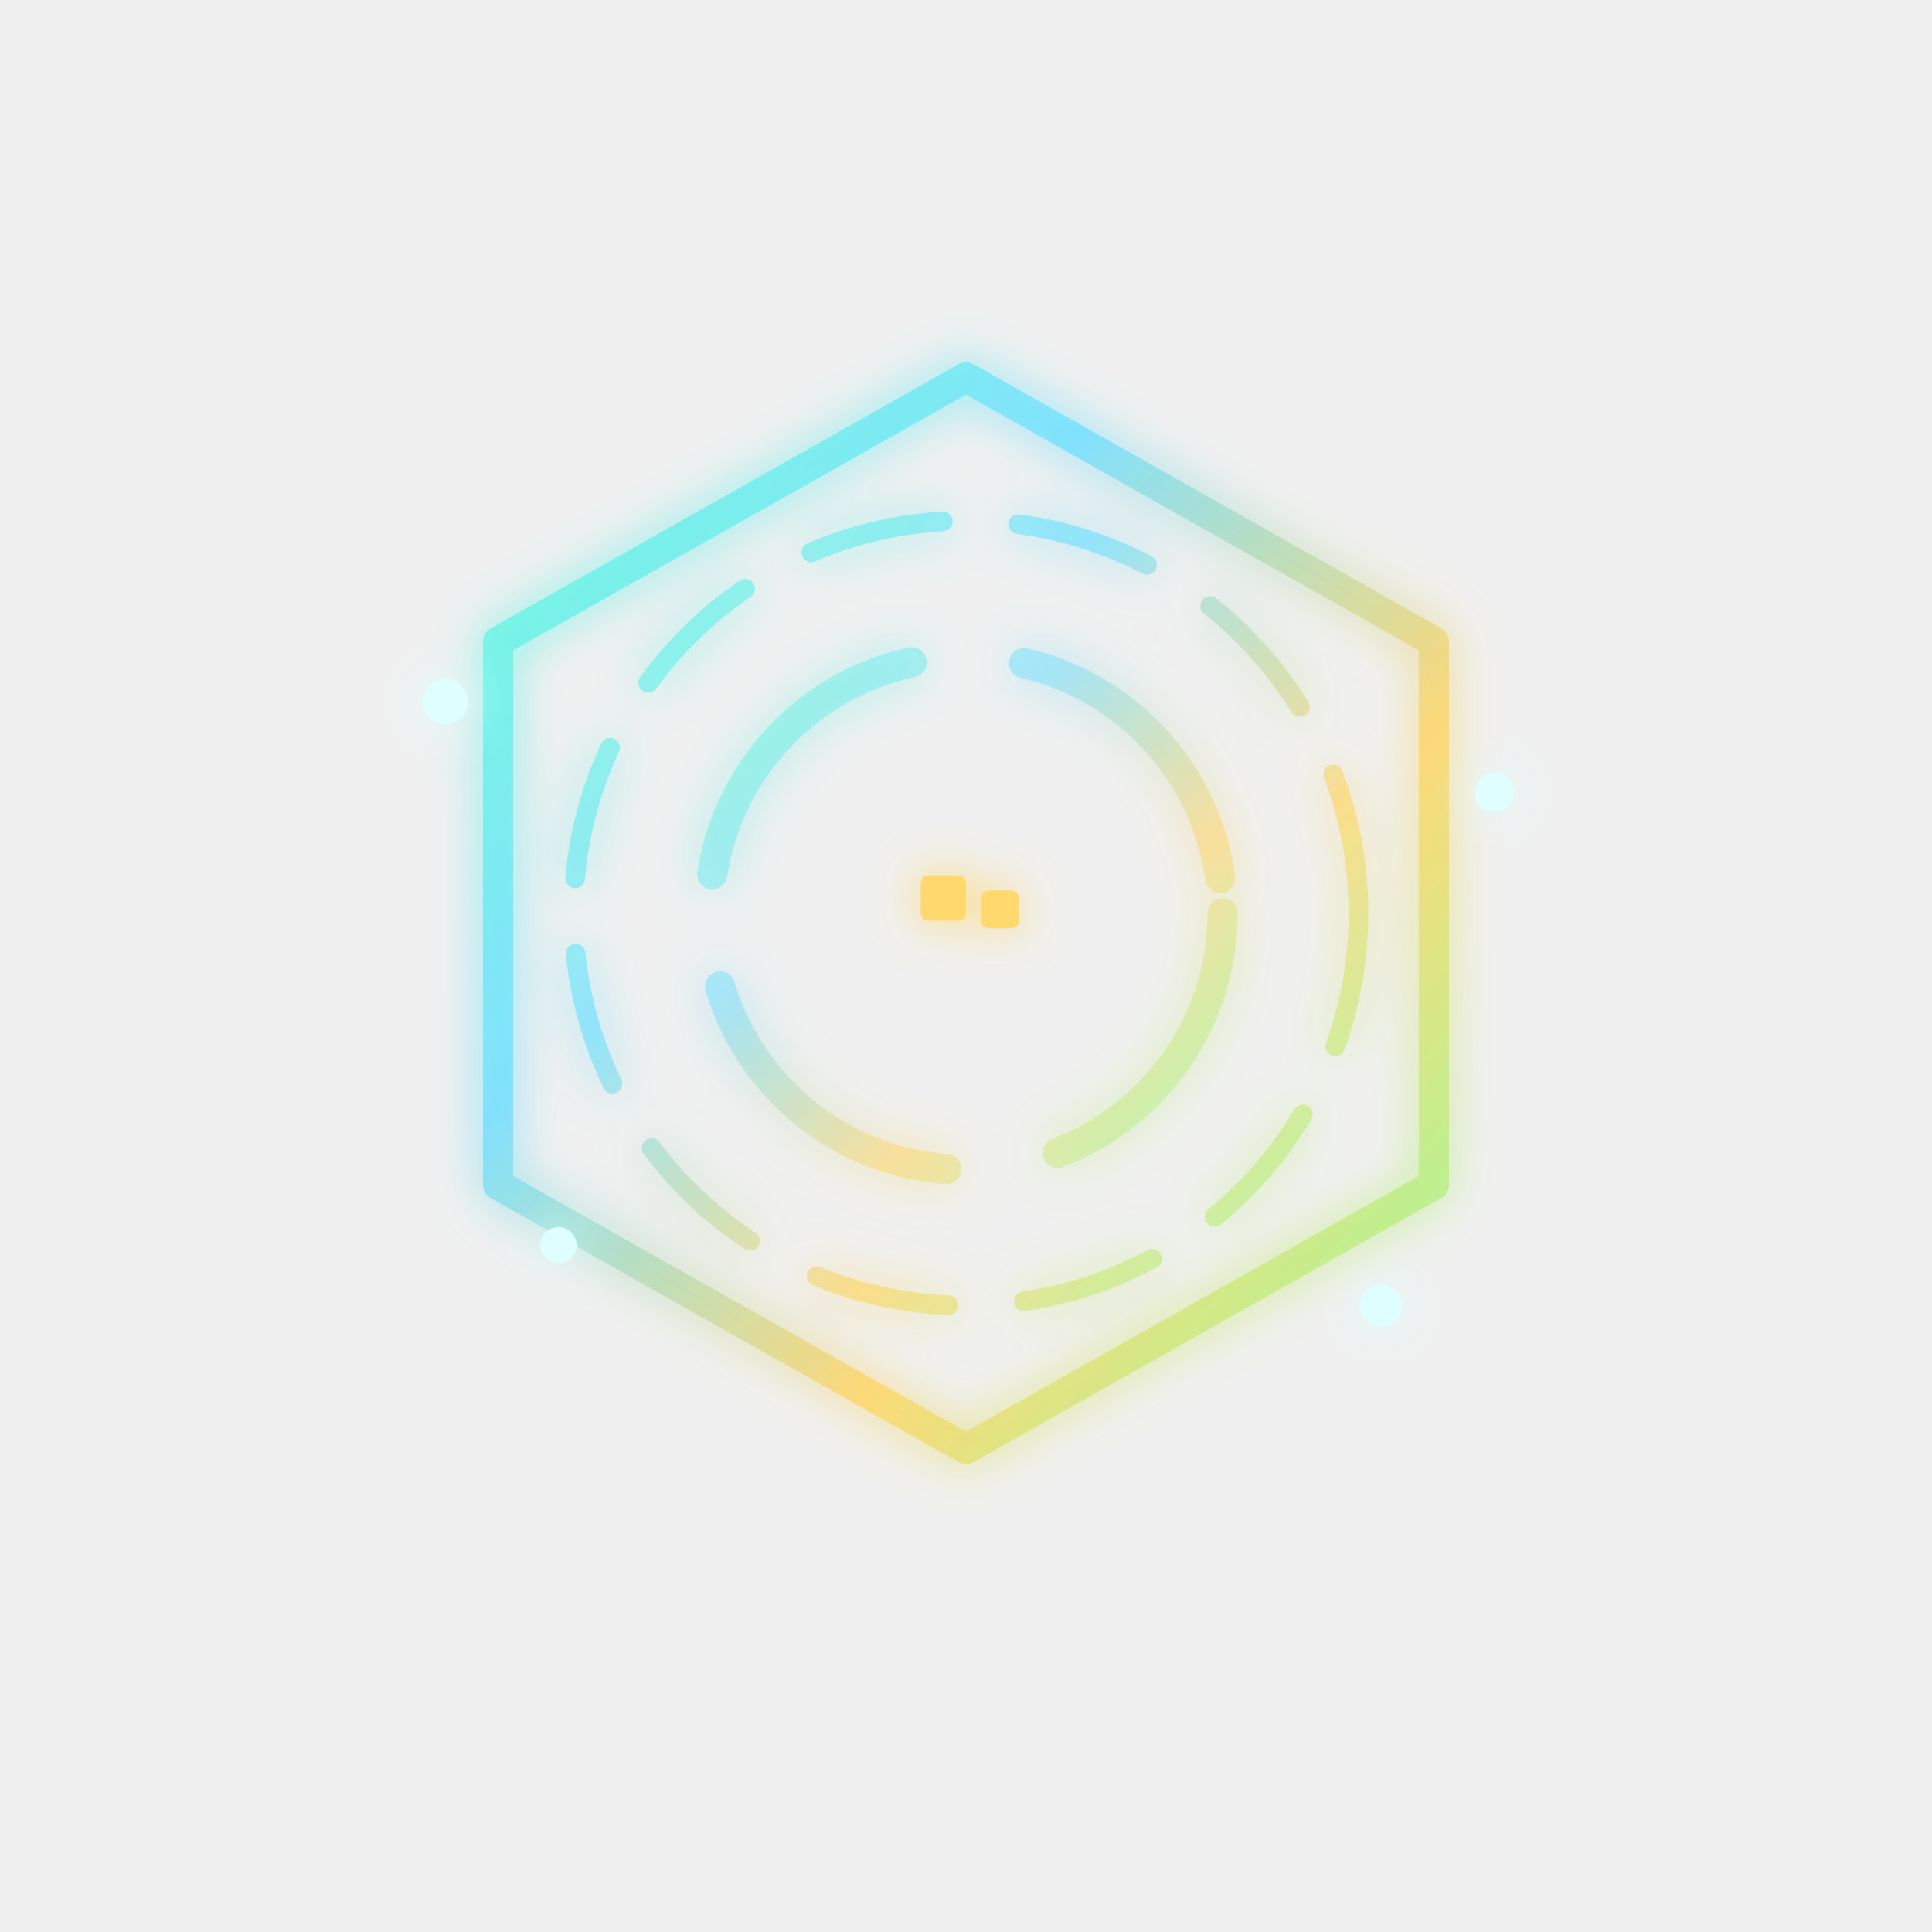
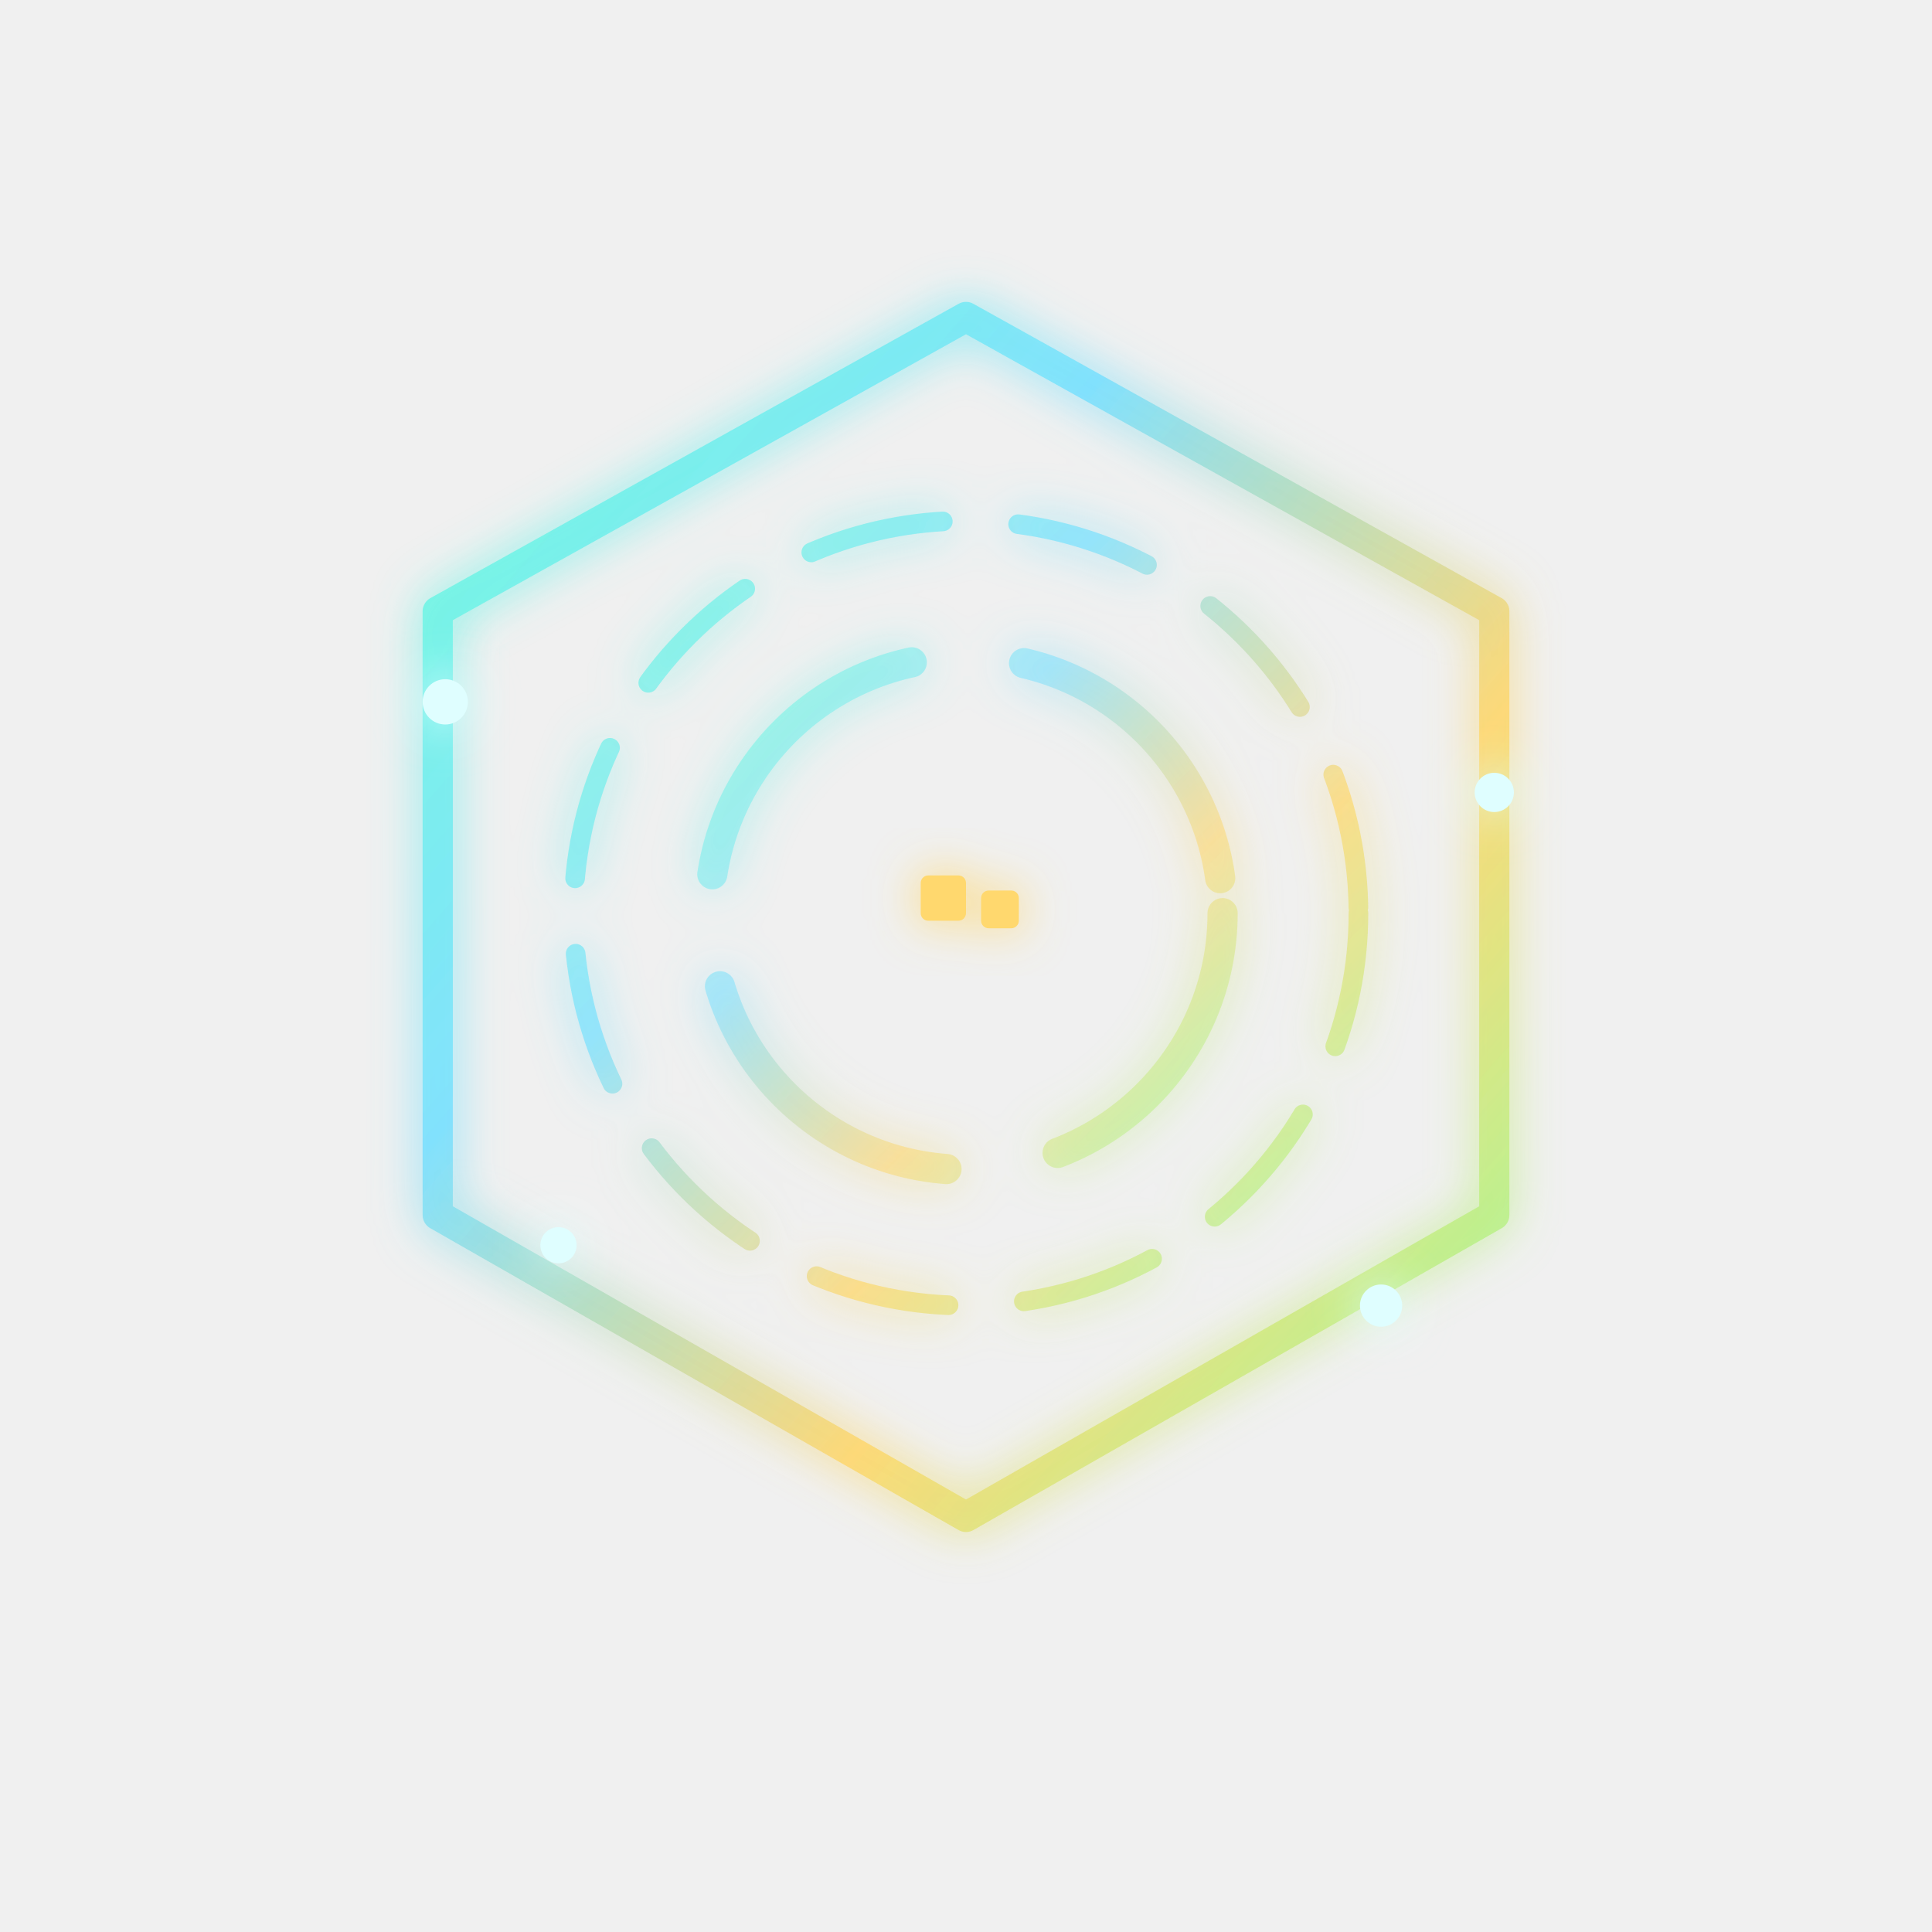
<svg xmlns="http://www.w3.org/2000/svg" viewBox="0 0 256 256">
  <defs>
    <radialGradient id="p-core" cx="50%" cy="50%" r="50%">
      <stop offset="0" stop-color="#ffffff" />
      <stop offset=".17" stop-color="#eaffff" />
      <stop offset=".38" stop-color="#6cf2e8" />
      <stop offset=".67" stop-color="#32bfff" />
      <stop offset="1" stop-color="#167bd7" stop-opacity="0" />
    </radialGradient>
    <linearGradient id="p-spectrum" x1="0" y1="0" x2="1" y2="1">
      <stop offset="0" stop-color="#5fffd6" />
      <stop offset=".34" stop-color="#72dfff" />
      <stop offset=".67" stop-color="#ffd666" />
      <stop offset="1" stop-color="#8dff91" />
    </linearGradient>
    <filter id="p-glow" x="-90%" y="-90%" width="280%" height="280%">
      <feGaussianBlur stdDeviation="3.2" result="b" />
      <feMerge>
        <feMergeNode in="b" />
        <feMergeNode in="SourceGraphic" />
      </feMerge>
    </filter>
    <filter id="p-soft" x="-100%" y="-100%" width="300%" height="300%">
      <feGaussianBlur stdDeviation="11" />
    </filter>
  </defs>
  <g stroke-linecap="round" stroke-linejoin="round">
    <ellipse cx="128" cy="136" rx="58" ry="18" fill="#50ddff" opacity="0" filter="url(#p-soft)">
      <animate attributeName="rx" values="68;54;22;4" dur=".96s" repeatCount="indefinite" />
      <animate attributeName="ry" values="22;16;9;2" dur=".96s" repeatCount="indefinite" />
      <animate attributeName="opacity" values="0;.30;.22;0" keyTimes="0;.18;.7;1" dur=".96s" repeatCount="indefinite" />
    </ellipse>
    <g fill="none" stroke="url(#p-spectrum)" filter="url(#p-glow)">
-       <polygon points="128,50 190,85 190,157 128,192 66,157 66,85" stroke-width="4" opacity=".8">
-         <animateTransform attributeName="transform" type="rotate" values="0 128 121;30 128 121;70 128 121" dur=".96s" repeatCount="indefinite" />
-         <animateTransform attributeName="transform" additive="sum" type="scale" values="1.12 1.12;.92 .92;.34 .34;.05 .05" keyTimes="0;.38;.77;1" dur=".96s" repeatCount="indefinite" />
+       <polygon points="128,42 198,81 198,161 128,201 58,161 58,81" stroke-width="4" opacity=".8">
+         <animateTransform attributeName="transform" type="rotate" values="0 128 121;24 128 121;54 128 121" dur=".96s" repeatCount="indefinite" />
+         <animate attributeName="points" values="128,42 198,81 198,161 128,201 58,161 58,81;128,68 176,95 176,149 128,176 80,149 80,95;128,101 145,111 145,131 128,141 111,131 111,111;128,118 133,120 133,124 128,127 123,124 123,120" keyTimes="0;.38;.77;1" dur=".96s" repeatCount="indefinite" />
        <animate attributeName="opacity" values=".04;.86;.58;0" keyTimes="0;.18;.62;1" dur=".96s" repeatCount="indefinite" />
      </polygon>
      <circle cx="128" cy="121" r="52" stroke-width="2.6" stroke-dasharray="18 10" opacity=".66">
        <animate attributeName="r" values="70;53;26;4" dur=".96s" repeatCount="indefinite" />
        <animate attributeName="stroke-dashoffset" values="0;-78;-150" dur=".96s" repeatCount="indefinite" />
        <animate attributeName="opacity" values="0;.72;.48;0" keyTimes="0;.15;.62;1" dur=".96s" repeatCount="indefinite" />
      </circle>
      <circle cx="128" cy="121" r="34" stroke-width="4" stroke-dasharray="41 15" opacity=".5">
        <animate attributeName="r" values="49;36;16;3" dur=".96s" repeatCount="indefinite" />
        <animate attributeName="stroke-dashoffset" values="70;0;-84" dur=".96s" repeatCount="indefinite" />
        <animate attributeName="opacity" values="0;.82;.55;0" keyTimes="0;.22;.64;1" dur=".96s" repeatCount="indefinite" />
      </circle>
    </g>
    <path d="M128 45 C119 78 117 103 128 126 C139 103 137 78 128 45 Z" fill="#dffcff" opacity="0" filter="url(#p-glow)">
      <animate attributeName="d" values="M128 36 C113 78 114 107 128 133 C142 107 143 78 128 36 Z;M128 52 C122 83 122 108 128 126 C134 108 134 83 128 52 Z;M128 91 C126 105 126 115 128 121 C130 115 130 105 128 91 Z" dur=".96s" repeatCount="indefinite" />
      <animate attributeName="opacity" values="0;.72;.42;0" keyTimes="0;.22;.68;1" dur=".96s" repeatCount="indefinite" />
    </path>
    <circle cx="128" cy="121" r="18" fill="url(#p-core)" filter="url(#p-glow)" opacity="0">
      <animate attributeName="r" values="3;11;24;9;2" keyTimes="0;.25;.52;.76;1" dur=".96s" repeatCount="indefinite" />
      <animate attributeName="opacity" values="0;.58;1;.55;0" keyTimes="0;.22;.5;.78;1" dur=".96s" repeatCount="indefinite" />
    </circle>
    <g fill="#dffeff" filter="url(#p-glow)">
      <circle cx="59" cy="93" r="3">
        <animate attributeName="cx" values="59;88;113;128" dur=".96s" repeatCount="indefinite" />
        <animate attributeName="cy" values="93;101;112;121" dur=".96s" repeatCount="indefinite" />
        <animate attributeName="opacity" values="0;.85;.8;0" dur=".96s" repeatCount="indefinite" />
      </circle>
      <circle cx="198" cy="105" r="2.6">
        <animate attributeName="cx" values="198;169;143;128" dur=".86s" repeatCount="indefinite" />
        <animate attributeName="cy" values="105;110;117;121" dur=".86s" repeatCount="indefinite" />
        <animate attributeName="opacity" values="0;.72;.76;0" dur=".86s" repeatCount="indefinite" />
      </circle>
      <circle cx="74" cy="165" r="2.4">
        <animate attributeName="cx" values="74;96;116;128" dur=".91s" repeatCount="indefinite" />
        <animate attributeName="cy" values="165;148;132;121" dur=".91s" repeatCount="indefinite" />
        <animate attributeName="opacity" values="0;.7;.72;0" dur=".91s" repeatCount="indefinite" />
      </circle>
      <circle cx="183" cy="173" r="2.8">
        <animate attributeName="cx" values="183;159;139;128" dur="1.02s" repeatCount="indefinite" />
        <animate attributeName="cy" values="173;151;133;121" dur="1.02s" repeatCount="indefinite" />
        <animate attributeName="opacity" values="0;.78;.8;0" dur="1.02s" repeatCount="indefinite" />
      </circle>
    </g>
    <g fill="#ffd86e" filter="url(#p-glow)">
      <rect x="122" y="116" width="6" height="6" rx="1">
        <animate attributeName="y" values="120;89;62" dur=".96s" repeatCount="indefinite" />
        <animate attributeName="x" values="124;118;113" dur=".96s" repeatCount="indefinite" />
        <animate attributeName="opacity" values="0;.82;0" dur=".96s" repeatCount="indefinite" />
      </rect>
      <rect x="130" y="118" width="5" height="5" rx="1">
        <animate attributeName="y" values="122;95;74" dur=".82s" repeatCount="indefinite" />
        <animate attributeName="x" values="132;140;146" dur=".82s" repeatCount="indefinite" />
        <animate attributeName="opacity" values="0;.72;0" dur=".82s" repeatCount="indefinite" />
      </rect>
    </g>
    <circle cx="128" cy="121" r="3" fill="#ffffff" opacity="0" filter="url(#p-glow)">
      <animate attributeName="r" values="2;5;12;2" keyTimes="0;.5;.7;1" dur=".96s" repeatCount="indefinite" />
      <animate attributeName="opacity" values="0;0;1;0" keyTimes="0;.45;.66;1" dur=".96s" repeatCount="indefinite" />
    </circle>
  </g>
</svg>
